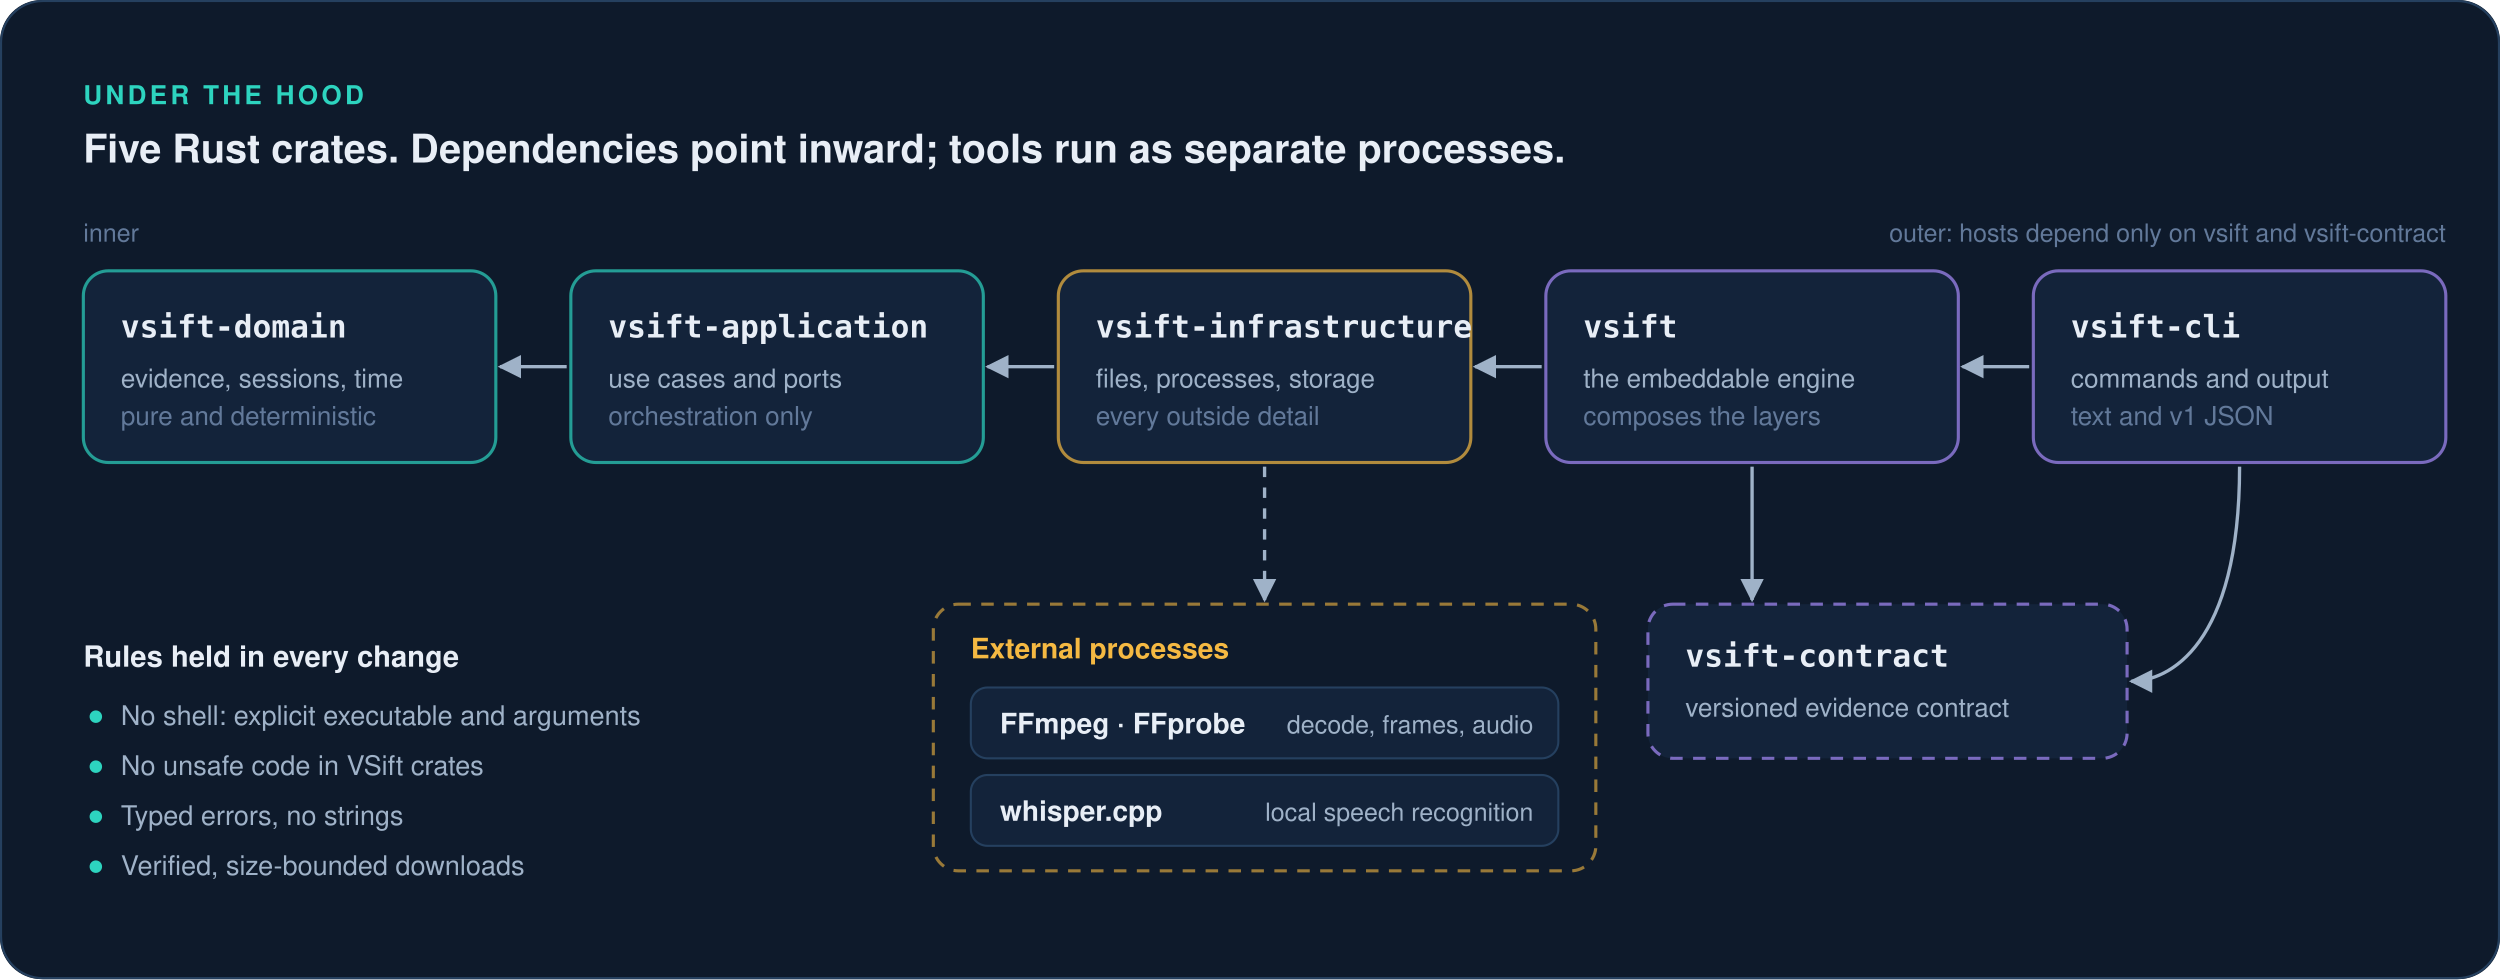
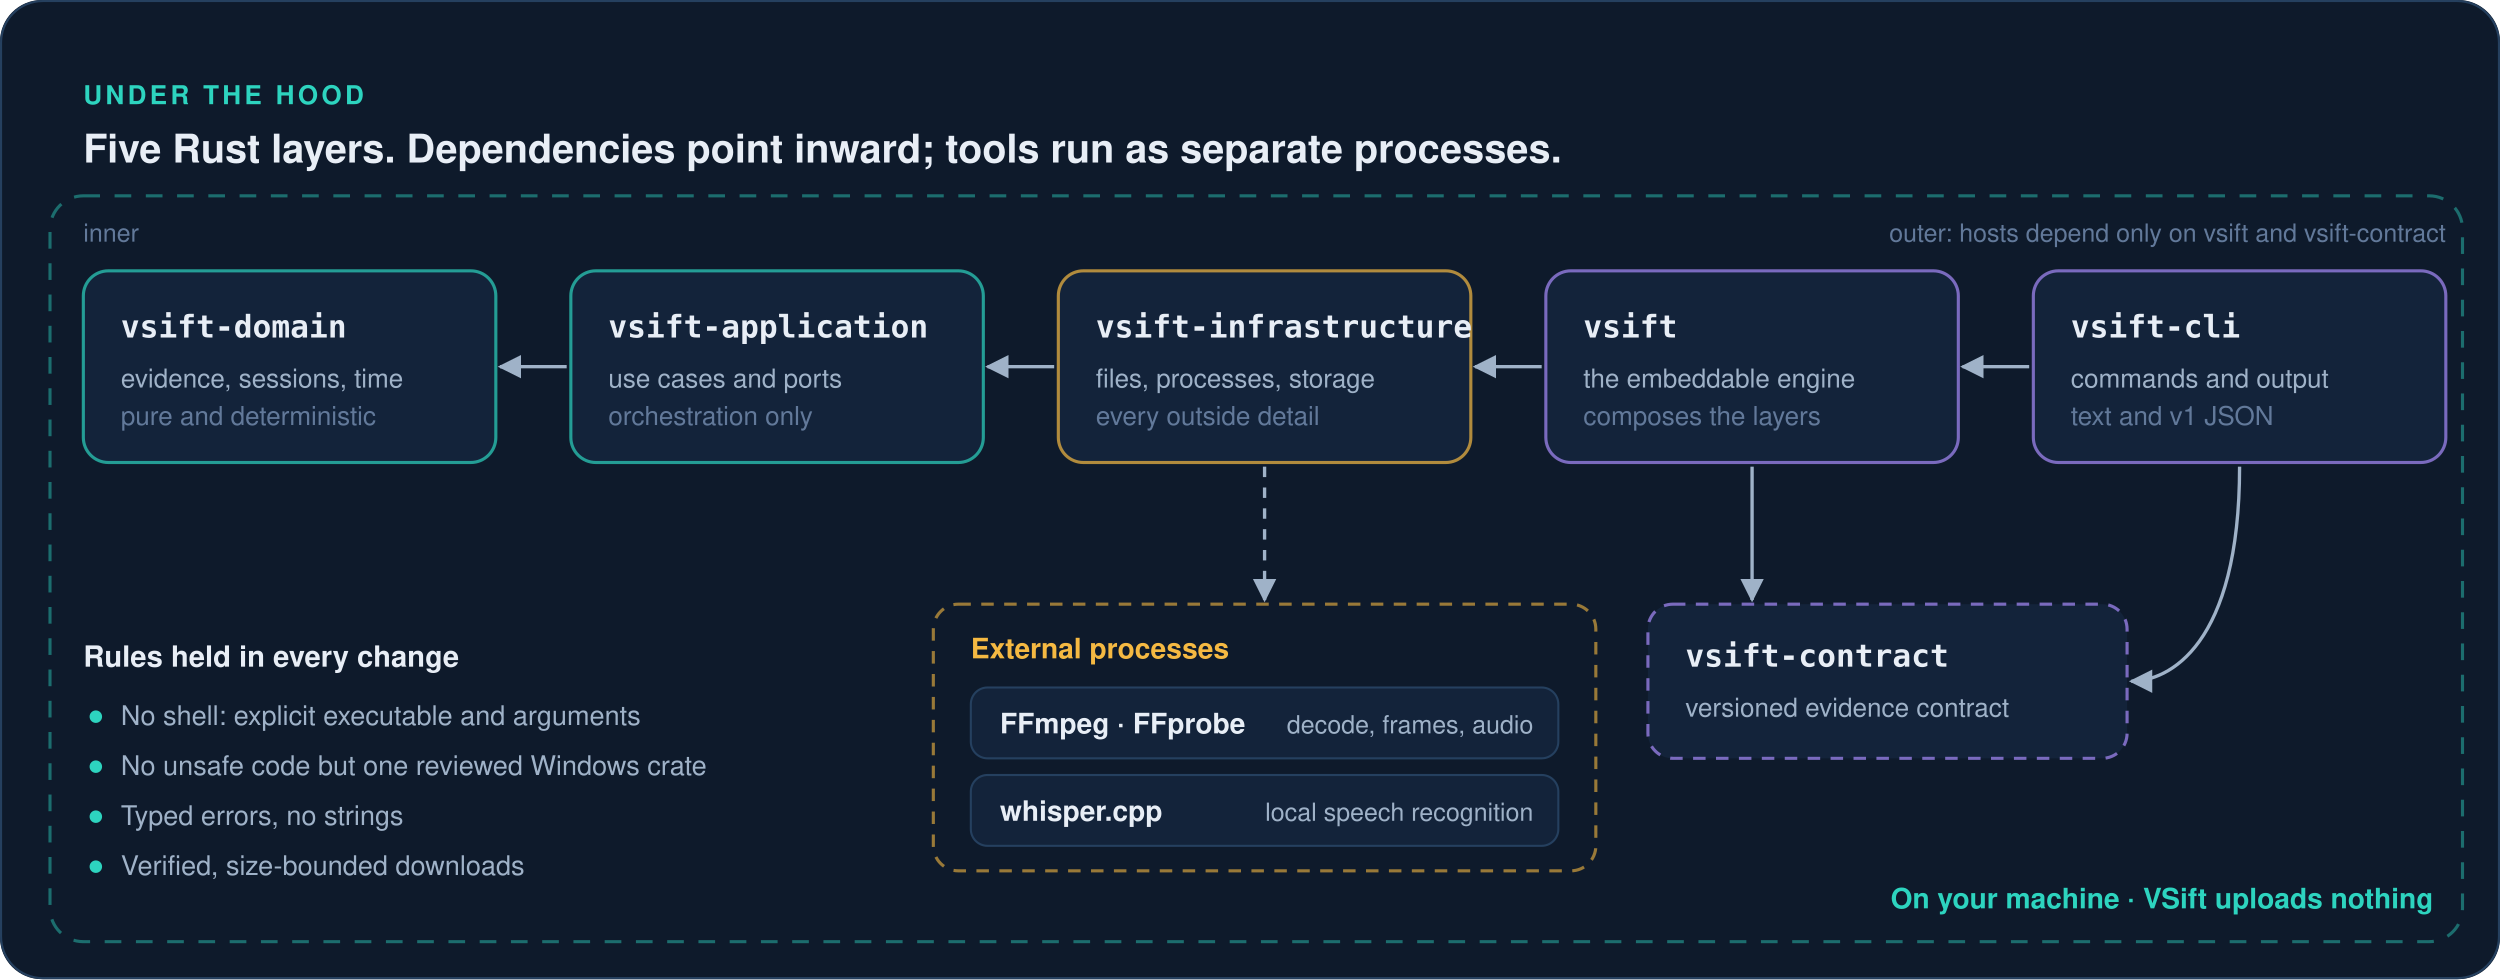
<svg xmlns="http://www.w3.org/2000/svg" width="1200" height="470" viewBox="0 0 1200 470" role="img" aria-labelledby="title desc" xml:space="preserve">
  <style>
.s{font-family:-apple-system, BlinkMacSystemFont, 'Segoe UI', Helvetica, Arial, sans-serif} .m{font-family:ui-monospace, SFMono-Regular, Menlo, Consolas, monospace}
.t{fill:#e8eef6} .mu{fill:#9fb2c8} .di{fill:#62799a}
text{white-space:pre} .b{font-weight:600} .bb{font-weight:700}
</style>
  <rect width="1200" height="470" rx="20" fill="#0e1a2b" />
  <rect x="0.5" y="0.5" width="1199" height="469" rx="20" fill="none" stroke="#25405f" />
  <defs>
    <marker id="ah" viewBox="0 0 10 10" refX="9" refY="5" markerWidth="7" markerHeight="7" orient="auto-start-reverse">
      <path d="M0,0 L10,5 L0,10 z" fill="#9fb2c8" />
    </marker>
    <marker id="aht" viewBox="0 0 10 10" refX="9" refY="5" markerWidth="7" markerHeight="7" orient="auto-start-reverse">
      <path d="M0,0 L10,5 L0,10 z" fill="#2dd4bf" />
    </marker>
  </defs>
  <text x="40" y="50" font-size="12.5" class="s b" text-anchor="start" fill="#2dd4bf" letter-spacing="1.6">UNDER THE HOOD</text>
-   <text x="40" y="78" font-size="19" class="s t b" text-anchor="start">Five Rust crates. Dependencies point inward; tools run as separate processes.</text>
+   <text x="40" y="78" font-size="19" class="s t b" text-anchor="start">Five Rust layers. Dependencies point inward; tools run as separate processes.</text>
  <rect x="40" y="130" width="198" height="92" rx="12" fill="#13233a" stroke="#2dd4bf" stroke-opacity="0.7" stroke-width="1.5" />
  <text x="58" y="162" font-size="15" class="m t b" text-anchor="start">vsift-domain</text>
  <text x="58" y="186" font-size="12.5" class="s mu" text-anchor="start">evidence, sessions, time</text>
  <text x="58" y="204" font-size="12.5" class="s di" text-anchor="start">pure and deterministic</text>
  <rect x="274" y="130" width="198" height="92" rx="12" fill="#13233a" stroke="#2dd4bf" stroke-opacity="0.7" stroke-width="1.5" />
  <text x="292" y="162" font-size="15" class="m t b" text-anchor="start">vsift-application</text>
  <text x="292" y="186" font-size="12.5" class="s mu" text-anchor="start">use cases and ports</text>
  <text x="292" y="204" font-size="12.5" class="s di" text-anchor="start">orchestration only</text>
  <rect x="508" y="130" width="198" height="92" rx="12" fill="#13233a" stroke="#f5b942" stroke-opacity="0.7" stroke-width="1.5" />
  <text x="526" y="162" font-size="15" class="m t b" text-anchor="start">vsift-infrastructure</text>
  <text x="526" y="186" font-size="12.5" class="s mu" text-anchor="start">files, processes, storage</text>
  <text x="526" y="204" font-size="12.5" class="s di" text-anchor="start">every outside detail</text>
  <rect x="742" y="130" width="198" height="92" rx="12" fill="#13233a" stroke="#a78bfa" stroke-opacity="0.7" stroke-width="1.5" />
  <text x="760" y="162" font-size="15" class="m t b" text-anchor="start">vsift</text>
  <text x="760" y="186" font-size="12.5" class="s mu" text-anchor="start">the embeddable engine</text>
  <text x="760" y="204" font-size="12.5" class="s di" text-anchor="start">composes the layers</text>
  <rect x="976" y="130" width="198" height="92" rx="12" fill="#13233a" stroke="#a78bfa" stroke-opacity="0.7" stroke-width="1.5" />
  <text x="994" y="162" font-size="15" class="m t b" text-anchor="start">vsift-cli</text>
  <text x="994" y="186" font-size="12.5" class="s mu" text-anchor="start">commands and output</text>
  <text x="994" y="204" font-size="12.5" class="s di" text-anchor="start">text and v1 JSON</text>
  <path d="M272 176.0 H240" fill="none" stroke="#9fb2c8" stroke-width="1.6" marker-end="url(#ah)" />
  <path d="M506 176.0 H474" fill="none" stroke="#9fb2c8" stroke-width="1.6" marker-end="url(#ah)" />
  <path d="M740 176.0 H708" fill="none" stroke="#9fb2c8" stroke-width="1.6" marker-end="url(#ah)" />
  <path d="M974 176.0 H942" fill="none" stroke="#9fb2c8" stroke-width="1.6" marker-end="url(#ah)" />
  <text x="40" y="116" font-size="12" class="s di" text-anchor="start">inner</text>
  <text x="1174" y="116" font-size="12" class="s di" text-anchor="end">outer: hosts depend only on vsift and vsift-contract</text>
  <rect x="791.0" y="290" width="230" height="74" rx="12" fill="#13233a" stroke="#a78bfa" stroke-opacity="0.7" stroke-width="1.5" stroke-dasharray="6 5" />
  <text x="809.0" y="320" font-size="15" class="m t b" text-anchor="start">vsift-contract</text>
  <text x="809.0" y="344" font-size="12.5" class="s mu" text-anchor="start">versioned evidence contract</text>
  <path d="M1075.0 224 C1075.0 310 1041.0 327 1023.0 327" fill="none" stroke="#9fb2c8" stroke-width="1.6" marker-end="url(#ah)" />
  <path d="M841.0 224 V288" fill="none" stroke="#9fb2c8" stroke-width="1.6" marker-end="url(#ah)" />
  <path d="M607.0 224 V288" fill="none" stroke="#9fb2c8" stroke-width="1.6" stroke-dasharray="5 5" marker-end="url(#ah)" />
  <rect x="448" y="290" width="318" height="128" rx="12" fill="none" stroke="#f5b942" stroke-opacity="0.6" stroke-width="1.5" stroke-dasharray="6 5" />
  <text x="466" y="316" font-size="13.5" class="s b" text-anchor="start" fill="#f5b942">External processes</text>
  <rect x="466" y="330" width="282" height="34" rx="8" fill="#13233a" stroke="#25405f" />
  <text x="480" y="352" font-size="13.5" class="s t b" text-anchor="start">FFmpeg · FFprobe</text>
  <text x="736" y="352" font-size="12" class="s mu" text-anchor="end">decode, frames, audio</text>
  <rect x="466" y="372" width="282" height="34" rx="8" fill="#13233a" stroke="#25405f" />
  <text x="480" y="394" font-size="13.5" class="s t b" text-anchor="start">whisper.cpp</text>
  <text x="736" y="394" font-size="12" class="s mu" text-anchor="end">local speech recognition</text>
  <text x="40" y="320" font-size="14" class="s t b" text-anchor="start">Rules held in every change</text>
  <circle cx="46" cy="344" r="3" fill="#2dd4bf" />
  <text x="58" y="348" font-size="13" class="s mu" text-anchor="start">No shell: explicit executable and arguments</text>
  <circle cx="46" cy="368" r="3" fill="#2dd4bf" />
-   <text x="58" y="372" font-size="13" class="s mu" text-anchor="start">No unsafe code in VSift crates</text>
+   <text x="58" y="372" font-size="13" class="s mu" text-anchor="start">No unsafe code but one reviewed Windows crate</text>
  <circle cx="46" cy="392" r="3" fill="#2dd4bf" />
  <text x="58" y="396" font-size="13" class="s mu" text-anchor="start">Typed errors, no strings</text>
  <circle cx="46" cy="416" r="3" fill="#2dd4bf" />
  <text x="58" y="420" font-size="13" class="s mu" text-anchor="start">Verified, size-bounded downloads</text>
+   <rect x="24" y="94" width="1158" height="358" rx="16" fill="none" stroke="#2dd4bf" stroke-opacity="0.45" stroke-width="1.5" stroke-dasharray="8 7" />
+   <text x="1168" y="436" font-size="13.5" class="s b" text-anchor="end" fill="#2dd4bf">On your machine · VSift uploads nothing</text>
</svg>
